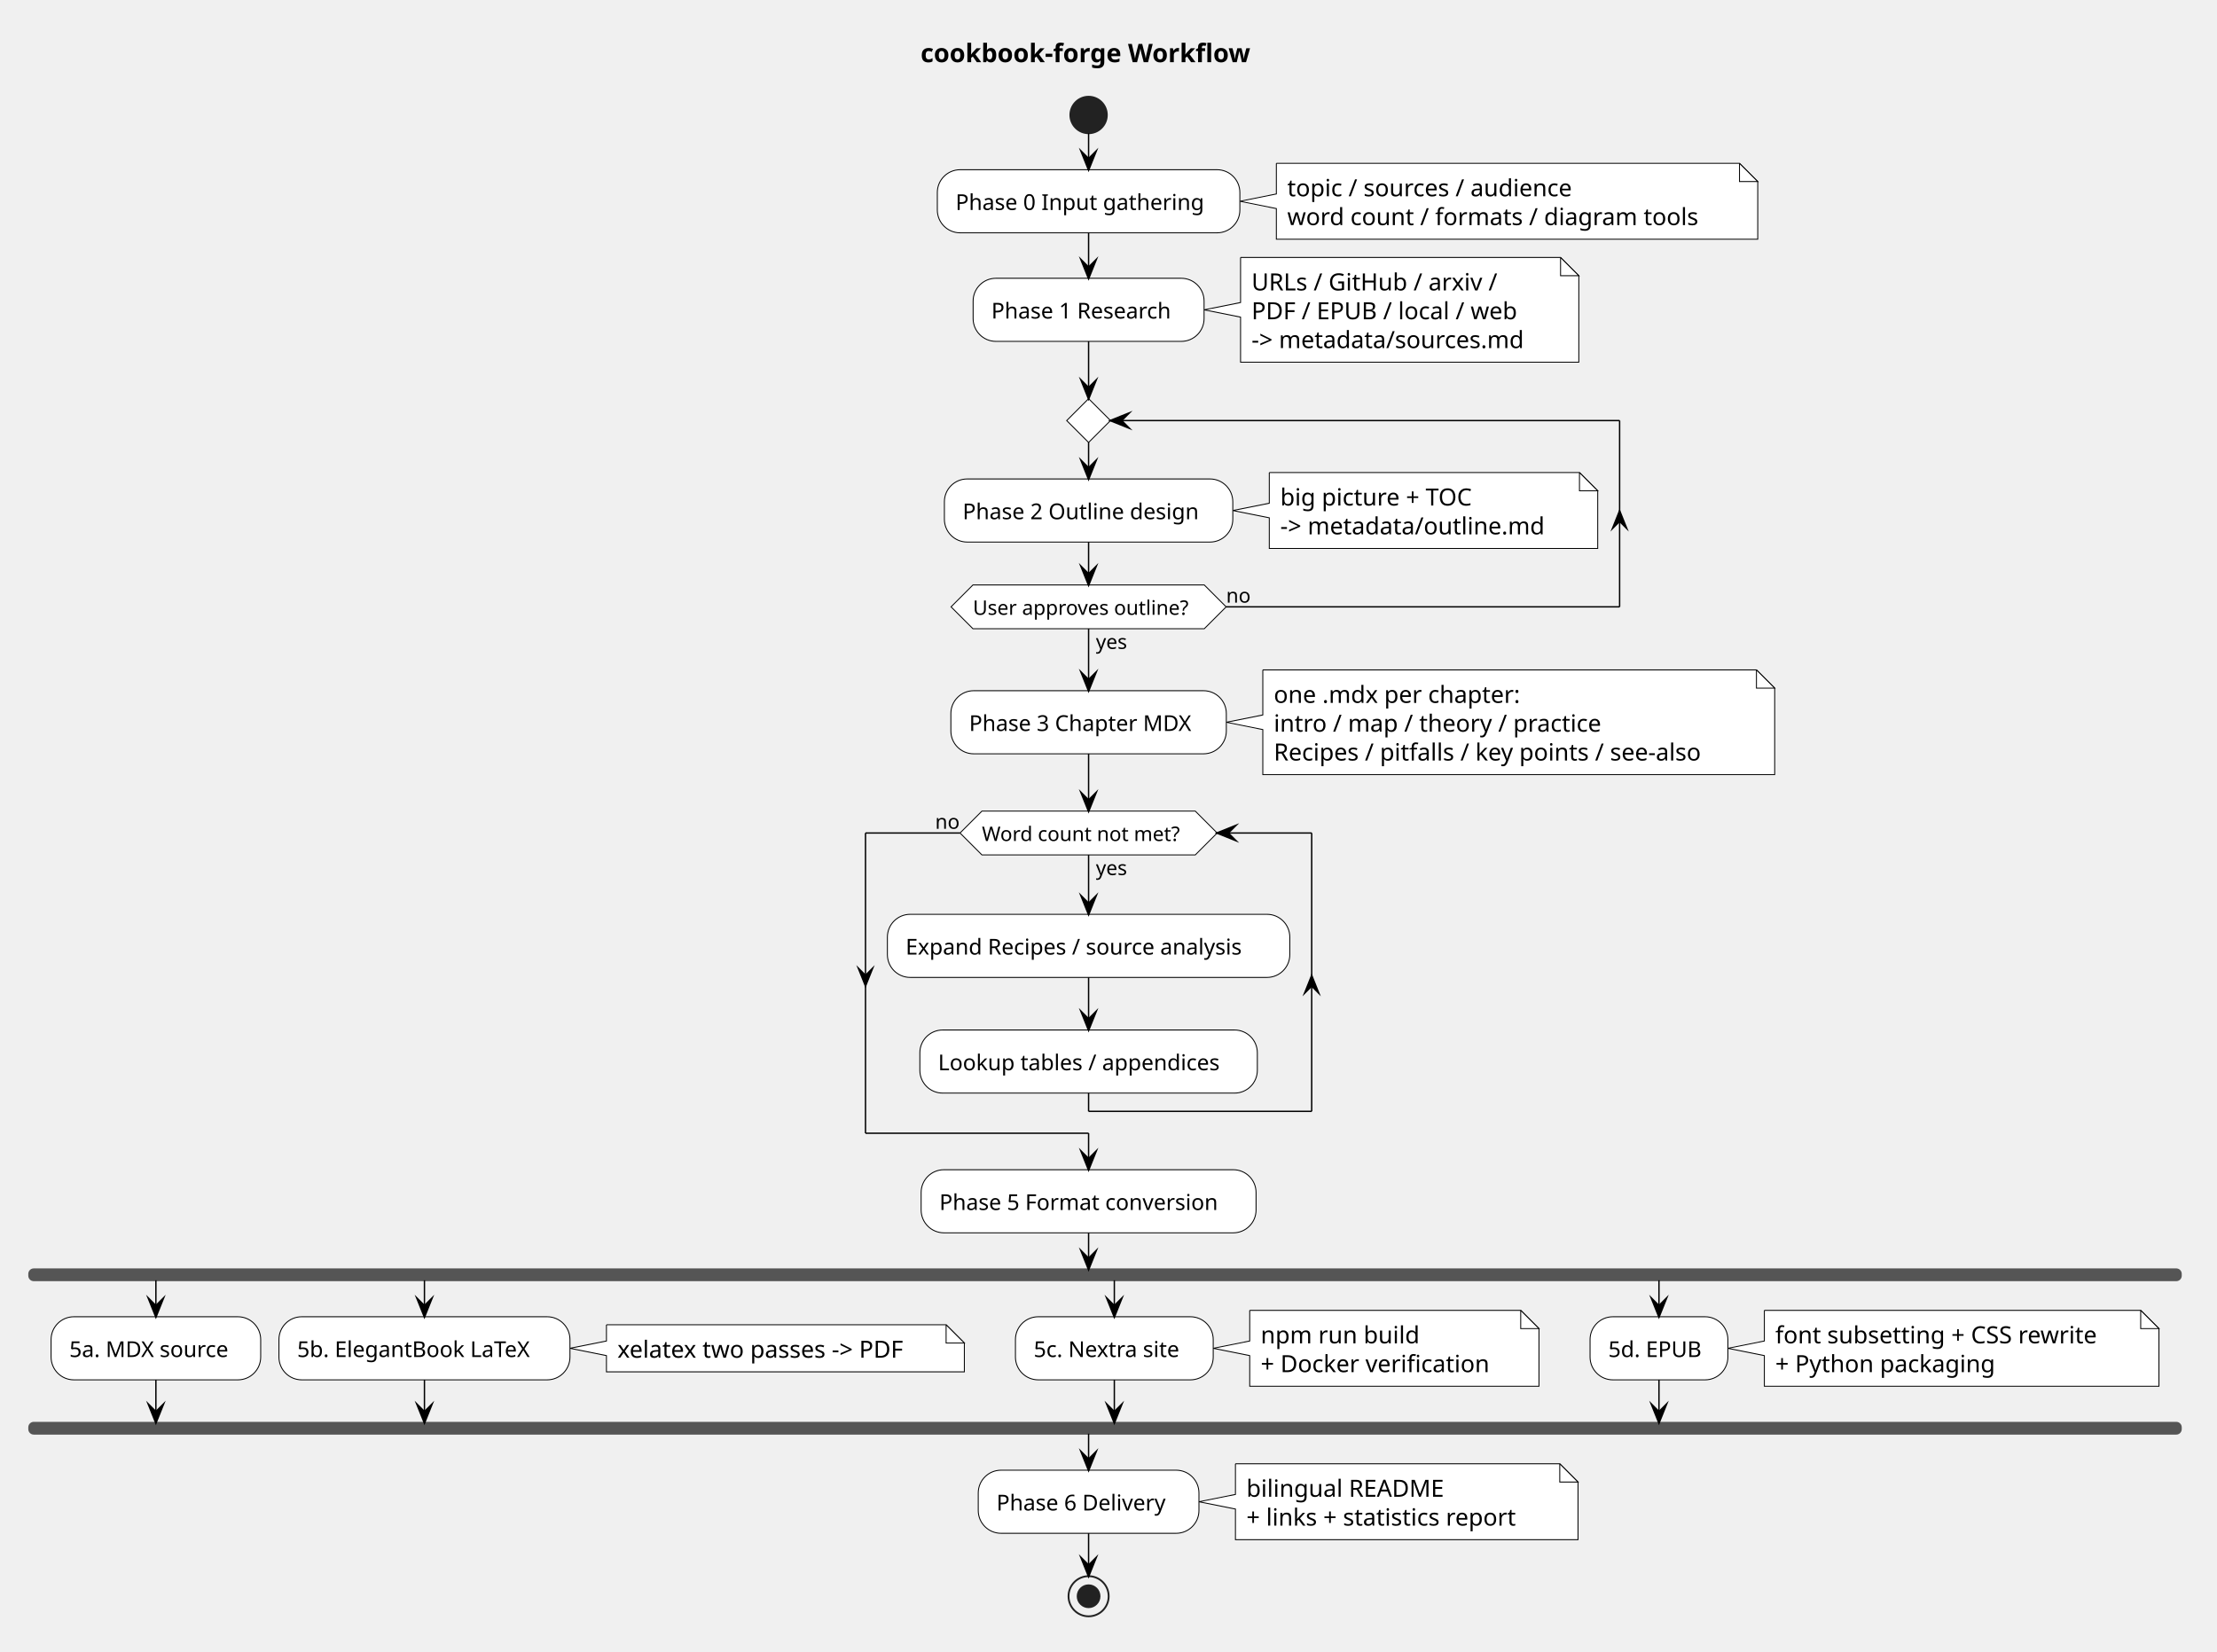
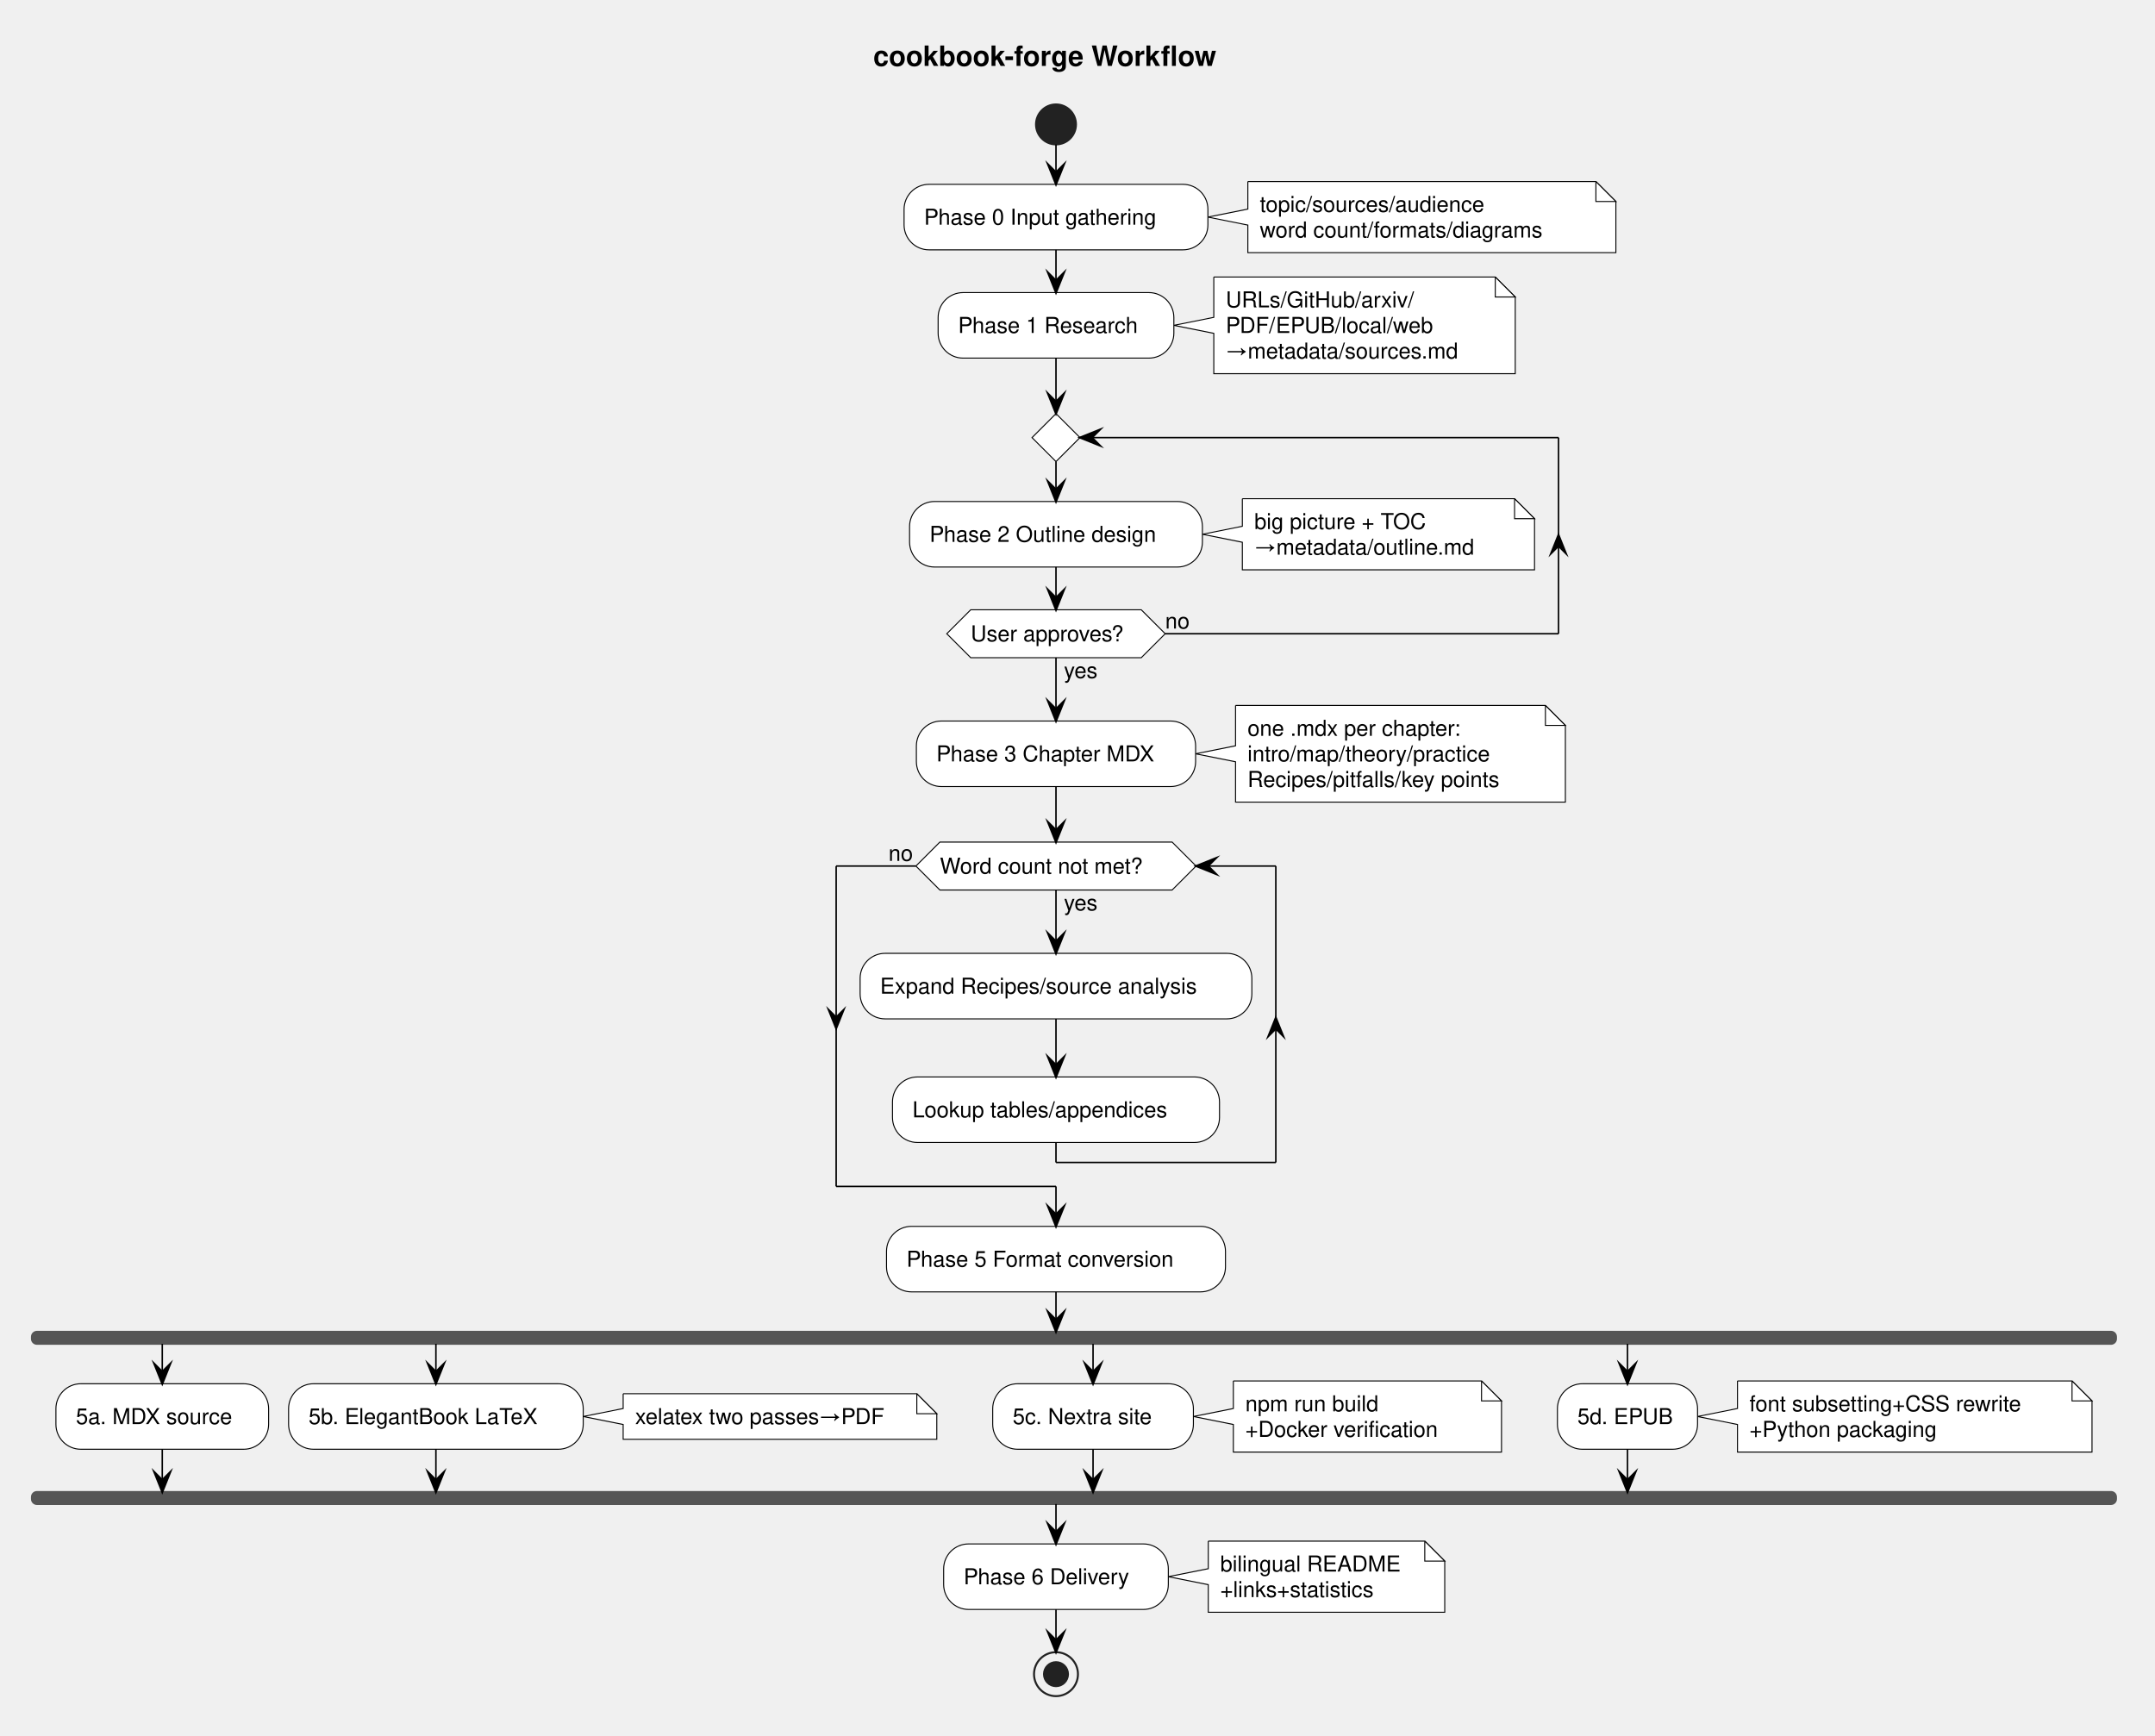
- <svg xmlns="http://www.w3.org/2000/svg" contentStyleType="text/css" data-diagram-type="ACTIVITY" height="905px" preserveAspectRatio="none" style="width:1215px;height:905px;background:#FFFFFF;" version="1.1" viewBox="0 0 1215 905" width="1215px" zoomAndPan="magnify">
+ <svg xmlns="http://www.w3.org/2000/svg" contentStyleType="text/css" data-diagram-type="ACTIVITY" height="869px" preserveAspectRatio="none" style="width:1079px;height:869px;background:#FFFFFF;" version="1.1" viewBox="0 0 1079 869" width="1079px" zoomAndPan="magnify">
  <defs />
  <g>
-     <g class="title" data-source-line="15">
-       <text fill="#000000" font-family="sans-serif" font-size="14" font-weight="700" lengthAdjust="spacing" textLength="204.114" x="504.535" y="34.075">cookbook-forge Workflow</text>
+     <g class="title" data-source-line="17">
+       <text fill="#000000" font-family="Helvetica" font-size="14" font-weight="700" lengthAdjust="spacing" textLength="202.945" x="437.257" y="32.995">cookbook-forge Workflow</text>
    </g>
-     <ellipse cx="596.592" cy="63.015" fill="#222222" rx="10" ry="10" style="stroke:#222222;stroke-width:1;" />
-     <path d="M699.494,89.507 L699.494,106.307 L679.494,110.307 L699.494,114.307 L699.494,131.106 A0,0 0 0 0 699.494,131.106 L963.311,131.106 A0,0 0 0 0 963.311,131.106 L963.311,99.507 L953.311,89.507 L699.494,89.507 A0,0 0 0 0 699.494,89.507" fill="#FFFFFF" style="stroke:#000000;stroke-width:0.5;" />
-     <path d="M953.311,89.507 L953.311,99.507 L963.311,99.507 L953.311,89.507" fill="#FFFFFF" style="stroke:#000000;stroke-width:0.5;" />
-     <text fill="#000000" font-family="sans-serif" font-size="13" lengthAdjust="spacing" textLength="169.457" x="705.494" y="107.577">topic / sources / audience</text>
-     <text fill="#000000" font-family="sans-serif" font-size="13" lengthAdjust="spacing" textLength="242.817" x="705.494" y="123.376">word count / formats / diagram tools</text>
-     <rect fill="#FFFFFF" height="34.584" rx="12.5" ry="12.5" style="stroke:#000000;stroke-width:0.5;" width="165.805" x="513.689" y="93.015" />
-     <text fill="#000000" font-family="sans-serif" font-size="12" lengthAdjust="spacing" textLength="145.805" x="523.689" y="115.079">Phase 0 Input gathering</text>
-     <path d="M679.877,141.106 L679.877,165.805 L659.877,169.805 L679.877,173.805 L679.877,198.504 A0,0 0 0 0 679.877,198.504 L865.25,198.504 A0,0 0 0 0 865.25,198.504 L865.25,151.106 L855.25,141.106 L679.877,141.106 A0,0 0 0 0 679.877,141.106" fill="#FFFFFF" style="stroke:#000000;stroke-width:0.5;" />
-     <path d="M855.25,141.106 L855.25,151.106 L865.25,151.106 L855.25,141.106" fill="#FFFFFF" style="stroke:#000000;stroke-width:0.5;" />
-     <text fill="#000000" font-family="sans-serif" font-size="13" lengthAdjust="spacing" textLength="150.3" x="685.877" y="159.176">URLs / GitHub / arxiv /</text>
-     <text fill="#000000" font-family="sans-serif" font-size="13" lengthAdjust="spacing" textLength="161.034" x="685.877" y="174.975">PDF / EPUB / local / web</text>
-     <text fill="#000000" font-family="sans-serif" font-size="13" lengthAdjust="spacing" textLength="164.373" x="685.877" y="190.774">-&gt; metadata/sources.md</text>
-     <rect fill="#FFFFFF" height="34.584" rx="12.5" ry="12.5" style="stroke:#000000;stroke-width:0.5;" width="126.57" x="533.307" y="152.513" />
-     <text fill="#000000" font-family="sans-serif" font-size="12" lengthAdjust="spacing" textLength="106.57" x="543.307" y="174.577">Phase 1 Research</text>
-     <path d="M695.621,258.997 L695.621,275.796 L675.621,279.796 L695.621,283.796 L695.621,300.595 A0,0 0 0 0 695.621,300.595 L875.611,300.595 A0,0 0 0 0 875.611,300.595 L875.611,268.997 L865.611,258.997 L695.621,258.997 A0,0 0 0 0 695.621,258.997" fill="#FFFFFF" style="stroke:#000000;stroke-width:0.5;" />
-     <path d="M865.611,258.997 L865.611,268.997 L875.611,268.997 L865.611,258.997" fill="#FFFFFF" style="stroke:#000000;stroke-width:0.5;" />
-     <text fill="#000000" font-family="sans-serif" font-size="13" lengthAdjust="spacing" textLength="116.518" x="701.621" y="277.066">big picture + TOC</text>
-     <text fill="#000000" font-family="sans-serif" font-size="13" lengthAdjust="spacing" textLength="158.99" x="701.621" y="292.866">-&gt; metadata/outline.md</text>
-     <rect fill="#FFFFFF" height="34.584" rx="12.5" ry="12.5" style="stroke:#000000;stroke-width:0.5;" width="158.059" x="517.562" y="262.504" />
-     <text fill="#000000" font-family="sans-serif" font-size="12" lengthAdjust="spacing" textLength="138.059" x="527.562" y="284.568">Phase 2 Outline design</text>
-     <polygon fill="#FFFFFF" points="596.592,218.504,608.592,230.504,596.592,242.504,584.592,230.504,596.592,218.504" style="stroke:#000000;stroke-width:0.5;stroke-linejoin:miter;stroke-miterlimit:10;" />
-     <polygon fill="#FFFFFF" points="533.21,320.595,659.973,320.595,671.973,332.595,659.973,344.595,533.21,344.595,521.21,332.595,533.21,320.595" style="stroke:#000000;stroke-width:0.5;stroke-linejoin:miter;stroke-miterlimit:10;" />
-     <text fill="#000000" font-family="sans-serif" font-size="11" lengthAdjust="spacing" textLength="18.794" x="600.592" y="355.654">yes</text>
-     <text fill="#000000" font-family="sans-serif" font-size="11" lengthAdjust="spacing" textLength="126.763" x="533.21" y="336.97">User approves outline?</text>
-     <text fill="#000000" font-family="sans-serif" font-size="11" lengthAdjust="spacing" textLength="13.637" x="671.973" y="330.286">no</text>
-     <path d="M692.07,367.154 L692.07,391.853 L672.07,395.853 L692.07,399.853 L692.07,424.552 A0,0 0 0 0 692.07,424.552 L972.601,424.552 A0,0 0 0 0 972.601,424.552 L972.601,377.154 L962.601,367.154 L692.07,367.154 A0,0 0 0 0 692.07,367.154" fill="#FFFFFF" style="stroke:#000000;stroke-width:0.5;" />
-     <path d="M962.601,367.154 L962.601,377.154 L972.601,377.154 L962.601,367.154" fill="#FFFFFF" style="stroke:#000000;stroke-width:0.5;" />
-     <text fill="#000000" font-family="sans-serif" font-size="13" lengthAdjust="spacing" textLength="147.355" x="698.07" y="385.224">one .mdx per chapter:</text>
-     <text fill="#000000" font-family="sans-serif" font-size="13" lengthAdjust="spacing" textLength="197.698" x="698.07" y="401.023">intro / map / theory / practice</text>
-     <text fill="#000000" font-family="sans-serif" font-size="13" lengthAdjust="spacing" textLength="259.53" x="698.07" y="416.823">Recipes / pitfalls / key points / see-also</text>
-     <rect fill="#FFFFFF" height="34.584" rx="12.5" ry="12.5" style="stroke:#000000;stroke-width:0.5;" width="150.957" x="521.113" y="378.561" />
-     <text fill="#000000" font-family="sans-serif" font-size="12" lengthAdjust="spacing" textLength="130.957" x="531.113" y="400.626">Phase 3 Chapter MDX</text>
-     <rect fill="#FFFFFF" height="34.584" rx="12.5" ry="12.5" style="stroke:#000000;stroke-width:0.5;" width="220.531" x="486.326" y="501.111" />
-     <text fill="#000000" font-family="sans-serif" font-size="12" lengthAdjust="spacing" textLength="200.531" x="496.326" y="523.176">Expand Recipes / source analysis</text>
-     <rect fill="#FFFFFF" height="34.584" rx="12.5" ry="12.5" style="stroke:#000000;stroke-width:0.5;" width="184.953" x="504.115" y="564.511" />
-     <text fill="#000000" font-family="sans-serif" font-size="12" lengthAdjust="spacing" textLength="164.953" x="514.115" y="586.575">Lookup tables / appendices</text>
-     <polygon fill="#FFFFFF" points="538.13,444.552,655.053,444.552,667.053,456.552,655.053,468.552,538.13,468.552,526.13,456.552,538.13,444.552" style="stroke:#000000;stroke-width:0.5;stroke-linejoin:miter;stroke-miterlimit:10;" />
-     <text fill="#000000" font-family="sans-serif" font-size="11" lengthAdjust="spacing" textLength="18.794" x="600.592" y="479.611">yes</text>
-     <text fill="#000000" font-family="sans-serif" font-size="11" lengthAdjust="spacing" textLength="116.923" x="538.13" y="460.927">Word count not met?</text>
-     <text fill="#000000" font-family="sans-serif" font-size="11" lengthAdjust="spacing" textLength="13.637" x="512.493" y="454.243">no</text>
-     <rect fill="#FFFFFF" height="34.584" rx="12.5" ry="12.5" style="stroke:#000000;stroke-width:0.5;" width="183.553" x="504.815" y="641.095" />
-     <text fill="#000000" font-family="sans-serif" font-size="12" lengthAdjust="spacing" textLength="163.553" x="514.815" y="663.159">Phase 5 Format conversion</text>
-     <rect fill="#555555" height="6" rx="2.5" ry="2.5" style="stroke:#555555;stroke-width:1;" width="1179.184" x="16" y="695.679" />
-     <rect fill="#FFFFFF" height="34.584" rx="12.5" ry="12.5" style="stroke:#000000;stroke-width:0.5;" width="114.869" x="28" y="721.679" />
-     <text fill="#000000" font-family="sans-serif" font-size="12" lengthAdjust="spacing" textLength="94.869" x="38" y="743.743">5a. MDX source</text>
-     <path d="M332.357,726.071 L332.357,734.971 L312.357,738.971 L332.357,742.971 L332.357,751.871 A0,0 0 0 0 332.357,751.871 L528.502,751.871 A0,0 0 0 0 528.502,751.871 L528.502,736.071 L518.502,726.071 L332.357,726.071 A0,0 0 0 0 332.357,726.071" fill="#FFFFFF" style="stroke:#000000;stroke-width:0.5;" />
-     <path d="M518.502,726.071 L518.502,736.071 L528.502,736.071 L518.502,726.071" fill="#FFFFFF" style="stroke:#000000;stroke-width:0.5;" />
-     <text fill="#000000" font-family="sans-serif" font-size="13" lengthAdjust="spacing" textLength="175.144" x="338.357" y="744.141">xelatex two passes -&gt; PDF</text>
-     <rect fill="#FFFFFF" height="34.584" rx="12.5" ry="12.5" style="stroke:#000000;stroke-width:0.5;" width="159.488" x="152.869" y="721.679" />
-     <text fill="#000000" font-family="sans-serif" font-size="12" lengthAdjust="spacing" textLength="139.488" x="162.869" y="743.743">5b. ElegantBook LaTeX</text>
-     <path d="M684.891,718.172 L684.891,734.971 L664.891,738.971 L684.891,742.971 L684.891,759.77 A0,0 0 0 0 684.891,759.77 L843.413,759.77 A0,0 0 0 0 843.413,759.77 L843.413,728.172 L833.413,718.172 L684.891,718.172 A0,0 0 0 0 684.891,718.172" fill="#FFFFFF" style="stroke:#000000;stroke-width:0.5;" />
-     <path d="M833.413,718.172 L833.413,728.172 L843.413,728.172 L833.413,718.172" fill="#FFFFFF" style="stroke:#000000;stroke-width:0.5;" />
-     <text fill="#000000" font-family="sans-serif" font-size="13" lengthAdjust="spacing" textLength="91.673" x="690.891" y="736.241">npm run build</text>
-     <text fill="#000000" font-family="sans-serif" font-size="13" lengthAdjust="spacing" textLength="137.522" x="690.891" y="752.041">+ Docker verification</text>
-     <rect fill="#FFFFFF" height="34.584" rx="12.5" ry="12.5" style="stroke:#000000;stroke-width:0.5;" width="108.389" x="556.502" y="721.679" />
-     <text fill="#000000" font-family="sans-serif" font-size="12" lengthAdjust="spacing" textLength="88.389" x="566.502" y="743.743">5c. Nextra site</text>
-     <path d="M966.936,718.172 L966.936,734.971 L946.936,738.971 L966.936,742.971 L966.936,759.77 A0,0 0 0 0 966.936,759.77 L1183.184,759.77 A0,0 0 0 0 1183.184,759.77 L1183.184,728.172 L1173.184,718.172 L966.936,718.172 A0,0 0 0 0 966.936,718.172" fill="#FFFFFF" style="stroke:#000000;stroke-width:0.5;" />
-     <path d="M1173.184,718.172 L1173.184,728.172 L1183.184,728.172 L1173.184,718.172" fill="#FFFFFF" style="stroke:#000000;stroke-width:0.5;" />
-     <text fill="#000000" font-family="sans-serif" font-size="13" lengthAdjust="spacing" textLength="195.248" x="972.936" y="736.241">font subsetting + CSS rewrite</text>
-     <text fill="#000000" font-family="sans-serif" font-size="13" lengthAdjust="spacing" textLength="130.952" x="972.936" y="752.041">+ Python packaging</text>
-     <rect fill="#FFFFFF" height="34.584" rx="12.5" ry="12.5" style="stroke:#000000;stroke-width:0.5;" width="75.523" x="871.413" y="721.679" />
-     <text fill="#000000" font-family="sans-serif" font-size="12" lengthAdjust="spacing" textLength="55.523" x="881.413" y="743.743">5d. EPUB</text>
-     <rect fill="#555555" height="6" rx="2.5" ry="2.5" style="stroke:#555555;stroke-width:1;" width="1179.184" x="16" y="779.77" />
-     <path d="M677.07,802.263 L677.07,819.062 L657.07,823.062 L677.07,827.062 L677.07,843.862 A0,0 0 0 0 677.07,843.862 L864.811,843.862 A0,0 0 0 0 864.811,843.862 L864.811,812.263 L854.811,802.263 L677.07,802.263 A0,0 0 0 0 677.07,802.263" fill="#FFFFFF" style="stroke:#000000;stroke-width:0.5;" />
-     <path d="M854.811,802.263 L854.811,812.263 L864.811,812.263 L854.811,802.263" fill="#FFFFFF" style="stroke:#000000;stroke-width:0.5;" />
-     <text fill="#000000" font-family="sans-serif" font-size="13" lengthAdjust="spacing" textLength="114.639" x="683.07" y="820.333">bilingual README</text>
-     <text fill="#000000" font-family="sans-serif" font-size="13" lengthAdjust="spacing" textLength="166.74" x="683.07" y="836.132">+ links + statistics report</text>
-     <rect fill="#FFFFFF" height="34.584" rx="12.5" ry="12.5" style="stroke:#000000;stroke-width:0.5;" width="120.957" x="536.113" y="805.77" />
-     <text fill="#000000" font-family="sans-serif" font-size="12" lengthAdjust="spacing" textLength="100.957" x="546.113" y="827.835">Phase 6 Delivery</text>
-     <ellipse cx="596.592" cy="874.862" fill="none" rx="11" ry="11" style="stroke:#222222;stroke-width:1;" />
-     <ellipse cx="596.592" cy="874.862" fill="#222222" rx="6" ry="6" style="stroke:#222222;stroke-width:1;" />
-     <line style="stroke:#000000;stroke-width:0.75;" x1="596.592" x2="596.592" y1="73.015" y2="93.015" />
-     <polygon fill="#000000" points="592.592,83.015,596.592,93.015,600.592,83.015,596.592,87.015" style="stroke:#000000;stroke-width:1;stroke-linejoin:miter;stroke-miterlimit:10;" />
-     <line style="stroke:#000000;stroke-width:0.75;" x1="596.592" x2="596.592" y1="127.599" y2="152.513" />
-     <polygon fill="#000000" points="592.592,142.513,596.592,152.513,600.592,142.513,596.592,146.513" style="stroke:#000000;stroke-width:1;stroke-linejoin:miter;stroke-miterlimit:10;" />
-     <line style="stroke:#000000;stroke-width:0.75;" x1="596.592" x2="596.592" y1="242.504" y2="262.504" />
-     <polygon fill="#000000" points="592.592,252.504,596.592,262.504,600.592,252.504,596.592,256.504" style="stroke:#000000;stroke-width:1;stroke-linejoin:miter;stroke-miterlimit:10;" />
-     <line style="stroke:#000000;stroke-width:0.75;" x1="671.973" x2="887.611" y1="332.595" y2="332.595" />
-     <polygon fill="#000000" points="883.611,289.796,887.611,279.796,891.611,289.796,887.611,285.796" style="stroke:#000000;stroke-width:0.75;stroke-linejoin:miter;stroke-miterlimit:10;" />
-     <line style="stroke:#000000;stroke-width:0.75;" x1="887.611" x2="887.611" y1="230.504" y2="332.595" />
-     <line style="stroke:#000000;stroke-width:0.75;" x1="887.611" x2="608.592" y1="230.504" y2="230.504" />
-     <polygon fill="#000000" points="618.592,226.504,608.592,230.504,618.592,234.504,614.592,230.504" style="stroke:#000000;stroke-width:1;stroke-linejoin:miter;stroke-miterlimit:10;" />
-     <line style="stroke:#000000;stroke-width:0.75;" x1="596.592" x2="596.592" y1="297.088" y2="320.595" />
-     <polygon fill="#000000" points="592.592,310.595,596.592,320.595,600.592,310.595,596.592,314.595" style="stroke:#000000;stroke-width:1;stroke-linejoin:miter;stroke-miterlimit:10;" />
-     <line style="stroke:#000000;stroke-width:0.75;" x1="596.592" x2="596.592" y1="187.097" y2="218.504" />
-     <polygon fill="#000000" points="592.592,208.504,596.592,218.504,600.592,208.504,596.592,212.504" style="stroke:#000000;stroke-width:1;stroke-linejoin:miter;stroke-miterlimit:10;" />
-     <line style="stroke:#000000;stroke-width:0.75;" x1="596.592" x2="596.592" y1="344.595" y2="378.561" />
-     <polygon fill="#000000" points="592.592,368.561,596.592,378.561,600.592,368.561,596.592,372.561" style="stroke:#000000;stroke-width:1;stroke-linejoin:miter;stroke-miterlimit:10;" />
-     <line style="stroke:#000000;stroke-width:0.75;" x1="596.592" x2="596.592" y1="535.695" y2="564.511" />
-     <polygon fill="#000000" points="592.592,554.511,596.592,564.511,600.592,554.511,596.592,558.511" style="stroke:#000000;stroke-width:1;stroke-linejoin:miter;stroke-miterlimit:10;" />
-     <line style="stroke:#000000;stroke-width:0.75;" x1="596.592" x2="596.592" y1="468.552" y2="501.111" />
-     <polygon fill="#000000" points="592.592,491.111,596.592,501.111,600.592,491.111,596.592,495.111" style="stroke:#000000;stroke-width:1;stroke-linejoin:miter;stroke-miterlimit:10;" />
-     <line style="stroke:#000000;stroke-width:0.75;" x1="596.592" x2="596.592" y1="599.095" y2="609.095" />
-     <line style="stroke:#000000;stroke-width:0.75;" x1="596.592" x2="718.857" y1="609.095" y2="609.095" />
-     <polygon fill="#000000" points="714.857,544.511,718.857,534.511,722.857,544.511,718.857,540.511" style="stroke:#000000;stroke-width:0.75;stroke-linejoin:miter;stroke-miterlimit:10;" />
-     <line style="stroke:#000000;stroke-width:0.75;" x1="718.857" x2="718.857" y1="456.552" y2="609.095" />
-     <line style="stroke:#000000;stroke-width:0.75;" x1="718.857" x2="667.053" y1="456.552" y2="456.552" />
-     <polygon fill="#000000" points="677.053,452.552,667.053,456.552,677.053,460.552,673.053,456.552" style="stroke:#000000;stroke-width:1;stroke-linejoin:miter;stroke-miterlimit:10;" />
-     <line style="stroke:#000000;stroke-width:0.75;" x1="526.13" x2="474.326" y1="456.552" y2="456.552" />
-     <polygon fill="#000000" points="470.326,530.511,474.326,540.511,478.326,530.511,474.326,534.511" style="stroke:#000000;stroke-width:0.75;stroke-linejoin:miter;stroke-miterlimit:10;" />
-     <line style="stroke:#000000;stroke-width:0.75;" x1="474.326" x2="474.326" y1="456.552" y2="621.095" />
-     <line style="stroke:#000000;stroke-width:0.75;" x1="474.326" x2="596.592" y1="621.095" y2="621.095" />
-     <line style="stroke:#000000;stroke-width:0.75;" x1="596.592" x2="596.592" y1="621.095" y2="641.095" />
-     <polygon fill="#000000" points="592.592,631.095,596.592,641.095,600.592,631.095,596.592,635.095" style="stroke:#000000;stroke-width:1;stroke-linejoin:miter;stroke-miterlimit:10;" />
-     <line style="stroke:#000000;stroke-width:0.75;" x1="596.592" x2="596.592" y1="413.145" y2="444.552" />
-     <polygon fill="#000000" points="592.592,434.552,596.592,444.552,600.592,434.552,596.592,438.552" style="stroke:#000000;stroke-width:1;stroke-linejoin:miter;stroke-miterlimit:10;" />
-     <line style="stroke:#000000;stroke-width:0.75;" x1="85.435" x2="85.435" y1="701.679" y2="721.679" />
-     <polygon fill="#000000" points="81.435,711.679,85.435,721.679,89.435,711.679,85.435,715.679" style="stroke:#000000;stroke-width:1;stroke-linejoin:miter;stroke-miterlimit:10;" />
-     <line style="stroke:#000000;stroke-width:0.75;" x1="232.613" x2="232.613" y1="701.679" y2="721.679" />
-     <polygon fill="#000000" points="228.613,711.679,232.613,721.679,236.613,711.679,232.613,715.679" style="stroke:#000000;stroke-width:1;stroke-linejoin:miter;stroke-miterlimit:10;" />
-     <line style="stroke:#000000;stroke-width:0.75;" x1="610.696" x2="610.696" y1="701.679" y2="721.679" />
-     <polygon fill="#000000" points="606.696,711.679,610.696,721.679,614.696,711.679,610.696,715.679" style="stroke:#000000;stroke-width:1;stroke-linejoin:miter;stroke-miterlimit:10;" />
-     <line style="stroke:#000000;stroke-width:0.75;" x1="909.174" x2="909.174" y1="701.679" y2="721.679" />
-     <polygon fill="#000000" points="905.174,711.679,909.174,721.679,913.174,711.679,909.174,715.679" style="stroke:#000000;stroke-width:1;stroke-linejoin:miter;stroke-miterlimit:10;" />
-     <line style="stroke:#000000;stroke-width:0.75;" x1="85.435" x2="85.435" y1="756.263" y2="779.77" />
-     <polygon fill="#000000" points="81.435,769.77,85.435,779.77,89.435,769.77,85.435,773.77" style="stroke:#000000;stroke-width:1;stroke-linejoin:miter;stroke-miterlimit:10;" />
-     <line style="stroke:#000000;stroke-width:0.75;" x1="232.613" x2="232.613" y1="756.263" y2="779.77" />
-     <polygon fill="#000000" points="228.613,769.77,232.613,779.77,236.613,769.77,232.613,773.77" style="stroke:#000000;stroke-width:1;stroke-linejoin:miter;stroke-miterlimit:10;" />
-     <line style="stroke:#000000;stroke-width:0.75;" x1="610.696" x2="610.696" y1="756.263" y2="779.77" />
-     <polygon fill="#000000" points="606.696,769.77,610.696,779.77,614.696,769.77,610.696,773.77" style="stroke:#000000;stroke-width:1;stroke-linejoin:miter;stroke-miterlimit:10;" />
-     <line style="stroke:#000000;stroke-width:0.75;" x1="909.174" x2="909.174" y1="756.263" y2="779.77" />
-     <polygon fill="#000000" points="905.174,769.77,909.174,779.77,913.174,769.77,909.174,773.77" style="stroke:#000000;stroke-width:1;stroke-linejoin:miter;stroke-miterlimit:10;" />
-     <line style="stroke:#000000;stroke-width:0.75;" x1="596.592" x2="596.592" y1="675.679" y2="695.679" />
-     <polygon fill="#000000" points="592.592,685.679,596.592,695.679,600.592,685.679,596.592,689.679" style="stroke:#000000;stroke-width:1;stroke-linejoin:miter;stroke-miterlimit:10;" />
-     <line style="stroke:#000000;stroke-width:0.75;" x1="596.592" x2="596.592" y1="785.77" y2="805.77" />
-     <polygon fill="#000000" points="592.592,795.77,596.592,805.77,600.592,795.77,596.592,799.77" style="stroke:#000000;stroke-width:1;stroke-linejoin:miter;stroke-miterlimit:10;" />
-     <line style="stroke:#000000;stroke-width:0.75;" x1="596.592" x2="596.592" y1="840.354" y2="863.862" />
-     <polygon fill="#000000" points="592.592,853.862,596.592,863.862,600.592,853.862,596.592,857.862" style="stroke:#000000;stroke-width:1;stroke-linejoin:miter;stroke-miterlimit:10;" />
+     <ellipse cx="528.73" cy="62.297" fill="#222222" rx="10" ry="10" style="stroke:#222222;stroke-width:1;" />
+     <path d="M624.792,90.894 L624.792,104.699 L604.792,108.699 L624.792,112.699 L624.792,126.504 A0,0 0 0 0 624.792,126.504 L809.062,126.504 A0,0 0 0 0 809.062,126.504 L809.062,100.894 L799.062,90.894 L624.792,90.894 A0,0 0 0 0 624.792,90.894" fill="#FFFFFF" style="stroke:#000000;stroke-width:0.5;" />
+     <path d="M799.062,90.894 L799.062,100.894 L809.062,100.894 L799.062,90.894" fill="#FFFFFF" style="stroke:#000000;stroke-width:0.5;" />
+     <text fill="#000000" font-family="Helvetica" font-size="11" lengthAdjust="spacing" textLength="127.349" x="630.792" y="106.105">topic/sources/audience</text>
+     <text fill="#000000" font-family="Helvetica" font-size="11" lengthAdjust="spacing" textLength="163.27" x="630.792" y="118.91">word count/formats/diagrams</text>
+     <rect fill="#FFFFFF" height="32.805" rx="12.5" ry="12.5" style="stroke:#000000;stroke-width:0.5;" width="152.124" x="452.668" y="92.297" />
+     <text fill="#000000" font-family="Helvetica" font-size="11" lengthAdjust="spacing" textLength="132.124" x="462.668" y="112.507">Phase 0 Input gathering</text>
+     <path d="M607.744,138.699 L607.744,158.906 L587.744,162.906 L607.744,166.906 L607.744,187.113 A0,0 0 0 0 607.744,187.113 L758.676,187.113 A0,0 0 0 0 758.676,187.113 L758.676,148.699 L748.676,138.699 L607.744,138.699 A0,0 0 0 0 607.744,138.699" fill="#FFFFFF" style="stroke:#000000;stroke-width:0.5;" />
+     <path d="M748.676,138.699 L748.676,148.699 L758.676,148.699 L748.676,138.699" fill="#FFFFFF" style="stroke:#000000;stroke-width:0.5;" />
+     <text fill="#000000" font-family="Helvetica" font-size="11" lengthAdjust="spacing" textLength="104.129" x="613.744" y="153.91">URLs/GitHub/arxiv/</text>
+     <text fill="#000000" font-family="Helvetica" font-size="11" lengthAdjust="spacing" textLength="110.107" x="613.744" y="166.714">PDF/EPUB/local/web</text>
+     <text fill="#000000" font-family="Helvetica" font-size="11" lengthAdjust="spacing" textLength="129.932" x="613.744" y="179.519">→metadata/sources.md</text>
+     <rect fill="#FFFFFF" height="32.805" rx="12.5" ry="12.5" style="stroke:#000000;stroke-width:0.5;" width="118.028" x="469.716" y="146.504" />
+     <text fill="#000000" font-family="Helvetica" font-size="11" lengthAdjust="spacing" textLength="98.028" x="479.716" y="166.714">Phase 1 Research</text>
+     <path d="M622.039,249.711 L622.039,263.516 L602.039,267.516 L622.039,271.516 L622.039,285.32 A0,0 0 0 0 622.039,285.32 L768.336,285.32 A0,0 0 0 0 768.336,285.32 L768.336,259.711 L758.336,249.711 L622.039,249.711 A0,0 0 0 0 622.039,249.711" fill="#FFFFFF" style="stroke:#000000;stroke-width:0.5;" />
+     <path d="M758.336,249.711 L758.336,259.711 L768.336,259.711 L758.336,249.711" fill="#FFFFFF" style="stroke:#000000;stroke-width:0.5;" />
+     <text fill="#000000" font-family="Helvetica" font-size="11" lengthAdjust="spacing" textLength="98.447" x="628.039" y="264.921">big picture + TOC</text>
+     <text fill="#000000" font-family="Helvetica" font-size="11" lengthAdjust="spacing" textLength="125.297" x="628.039" y="277.726">→metadata/outline.md</text>
+     <rect fill="#FFFFFF" height="32.805" rx="12.5" ry="12.5" style="stroke:#000000;stroke-width:0.5;" width="146.618" x="455.421" y="251.113" />
+     <text fill="#000000" font-family="Helvetica" font-size="11" lengthAdjust="spacing" textLength="126.618" x="465.421" y="271.324">Phase 2 Outline design</text>
+     <polygon fill="#FFFFFF" points="528.73,207.113,540.73,219.113,528.73,231.113,516.73,219.113,528.73,207.113" style="stroke:#000000;stroke-width:0.5;stroke-linejoin:miter;stroke-miterlimit:10;" />
+     <polygon fill="#FFFFFF" points="486.043,305.32,571.417,305.32,583.417,317.32,571.417,329.32,486.043,329.32,474.043,317.32,486.043,305.32" style="stroke:#000000;stroke-width:0.5;stroke-linejoin:miter;stroke-miterlimit:10;" />
+     <text fill="#000000" font-family="Helvetica" font-size="11" lengthAdjust="spacing" textLength="19.008" x="532.73" y="339.531">yes</text>
+     <text fill="#000000" font-family="Helvetica" font-size="11" lengthAdjust="spacing" textLength="85.374" x="486.043" y="321.128">User approves?</text>
+     <text fill="#000000" font-family="Helvetica" font-size="11" lengthAdjust="spacing" textLength="13.702" x="583.417" y="314.726">no</text>
+     <path d="M618.634,353.226 L618.634,373.433 L598.634,377.433 L618.634,381.433 L618.634,401.64 A0,0 0 0 0 618.634,401.64 L783.778,401.64 A0,0 0 0 0 783.778,401.64 L783.778,363.226 L773.778,353.226 L618.634,353.226 A0,0 0 0 0 618.634,353.226" fill="#FFFFFF" style="stroke:#000000;stroke-width:0.5;" />
+     <path d="M773.778,353.226 L773.778,363.226 L783.778,363.226 L773.778,353.226" fill="#FFFFFF" style="stroke:#000000;stroke-width:0.5;" />
+     <text fill="#000000" font-family="Helvetica" font-size="11" lengthAdjust="spacing" textLength="122.987" x="624.634" y="368.437">one .mdx per chapter:</text>
+     <text fill="#000000" font-family="Helvetica" font-size="11" lengthAdjust="spacing" textLength="141.442" x="624.634" y="381.241">intro/map/theory/practice</text>
+     <text fill="#000000" font-family="Helvetica" font-size="11" lengthAdjust="spacing" textLength="144.144" x="624.634" y="394.046">Recipes/pitfalls/key points</text>
+     <rect fill="#FFFFFF" height="32.805" rx="12.5" ry="12.5" style="stroke:#000000;stroke-width:0.5;" width="139.808" x="458.826" y="361.031" />
+     <text fill="#000000" font-family="Helvetica" font-size="11" lengthAdjust="spacing" textLength="119.808" x="468.826" y="381.241">Phase 3 Chapter MDX</text>
+     <rect fill="#FFFFFF" height="32.805" rx="12.5" ry="12.5" style="stroke:#000000;stroke-width:0.5;" width="196.14" x="430.66" y="477.351" />
+     <text fill="#000000" font-family="Helvetica" font-size="11" lengthAdjust="spacing" textLength="176.14" x="440.66" y="497.561">Expand Recipes/source analysis</text>
+     <rect fill="#FFFFFF" height="32.805" rx="12.5" ry="12.5" style="stroke:#000000;stroke-width:0.5;" width="163.736" x="446.862" y="539.253" />
+     <text fill="#000000" font-family="Helvetica" font-size="11" lengthAdjust="spacing" textLength="143.736" x="456.862" y="559.463">Lookup tables/appendices</text>
+     <polygon fill="#FFFFFF" points="470.588,421.64,586.872,421.64,598.872,433.64,586.872,445.64,470.588,445.64,458.588,433.64,470.588,421.64" style="stroke:#000000;stroke-width:0.5;stroke-linejoin:miter;stroke-miterlimit:10;" />
+     <text fill="#000000" font-family="Helvetica" font-size="11" lengthAdjust="spacing" textLength="19.008" x="532.73" y="455.851">yes</text>
+     <text fill="#000000" font-family="Helvetica" font-size="11" lengthAdjust="spacing" textLength="116.284" x="470.588" y="437.448">Word count not met?</text>
+     <text fill="#000000" font-family="Helvetica" font-size="11" lengthAdjust="spacing" textLength="13.702" x="444.886" y="431.046">no</text>
+     <rect fill="#FFFFFF" height="32.805" rx="12.5" ry="12.5" style="stroke:#000000;stroke-width:0.5;" width="169.719" x="443.87" y="614.058" />
+     <text fill="#000000" font-family="Helvetica" font-size="11" lengthAdjust="spacing" textLength="149.719" x="453.87" y="634.268">Phase 5 Format conversion</text>
+     <rect fill="#555555" height="6" rx="2.5" ry="2.5" style="stroke:#555555;stroke-width:1;" width="1043.46" x="16" y="666.862" />
+     <rect fill="#FFFFFF" height="32.805" rx="12.5" ry="12.5" style="stroke:#000000;stroke-width:0.5;" width="106.496" x="28" y="692.862" />
+     <text fill="#000000" font-family="Helvetica" font-size="11" lengthAdjust="spacing" textLength="86.496" x="38" y="713.073">5a. MDX source</text>
+     <path d="M312.017,697.862 L312.017,705.265 L292.017,709.265 L312.017,713.265 L312.017,720.667 A0,0 0 0 0 312.017,720.667 L469.045,720.667 A0,0 0 0 0 469.045,720.667 L469.045,707.862 L459.045,697.862 L312.017,697.862 A0,0 0 0 0 312.017,697.862" fill="#FFFFFF" style="stroke:#000000;stroke-width:0.5;" />
+     <path d="M459.045,697.862 L459.045,707.862 L469.045,707.862 L459.045,697.862" fill="#FFFFFF" style="stroke:#000000;stroke-width:0.5;" />
+     <text fill="#000000" font-family="Helvetica" font-size="11" lengthAdjust="spacing" textLength="136.028" x="318.017" y="713.073">xelatex two passes→PDF</text>
+     <rect fill="#FFFFFF" height="32.805" rx="12.5" ry="12.5" style="stroke:#000000;stroke-width:0.5;" width="147.52" x="144.496" y="692.862" />
+     <text fill="#000000" font-family="Helvetica" font-size="11" lengthAdjust="spacing" textLength="127.52" x="154.496" y="713.073">5b. ElegantBook LaTeX</text>
+     <path d="M617.531,691.46 L617.531,705.265 L597.531,709.265 L617.531,713.265 L617.531,727.069 A0,0 0 0 0 617.531,727.069 L751.796,727.069 A0,0 0 0 0 751.796,727.069 L751.796,701.46 L741.796,691.46 L617.531,691.46 A0,0 0 0 0 617.531,691.46" fill="#FFFFFF" style="stroke:#000000;stroke-width:0.5;" />
+     <path d="M741.796,691.46 L741.796,701.46 L751.796,701.46 L741.796,691.46" fill="#FFFFFF" style="stroke:#000000;stroke-width:0.5;" />
+     <text fill="#000000" font-family="Helvetica" font-size="11" lengthAdjust="spacing" textLength="77.177" x="623.531" y="706.67">npm run build</text>
+     <text fill="#000000" font-family="Helvetica" font-size="11" lengthAdjust="spacing" textLength="113.266" x="623.531" y="719.475">+Docker verification</text>
+     <rect fill="#FFFFFF" height="32.805" rx="12.5" ry="12.5" style="stroke:#000000;stroke-width:0.5;" width="100.486" x="497.045" y="692.862" />
+     <text fill="#000000" font-family="Helvetica" font-size="11" lengthAdjust="spacing" textLength="80.486" x="507.045" y="713.073">5c. Nextra site</text>
+     <path d="M869.952,691.46 L869.952,705.265 L849.952,709.265 L869.952,713.265 L869.952,727.069 A0,0 0 0 0 869.952,727.069 L1047.46,727.069 A0,0 0 0 0 1047.46,727.069 L1047.46,701.46 L1037.46,691.46 L869.952,691.46 A0,0 0 0 0 869.952,691.46" fill="#FFFFFF" style="stroke:#000000;stroke-width:0.5;" />
+     <path d="M1037.46,691.46 L1037.46,701.46 L1047.46,701.46 L1037.46,691.46" fill="#FFFFFF" style="stroke:#000000;stroke-width:0.5;" />
+     <text fill="#000000" font-family="Helvetica" font-size="11" lengthAdjust="spacing" textLength="156.508" x="875.952" y="706.67">font subsetting+CSS rewrite</text>
+     <text fill="#000000" font-family="Helvetica" font-size="11" lengthAdjust="spacing" textLength="107.717" x="875.952" y="719.475">+Python packaging</text>
+     <rect fill="#FFFFFF" height="32.805" rx="12.5" ry="12.5" style="stroke:#000000;stroke-width:0.5;" width="70.155" x="779.796" y="692.862" />
+     <text fill="#000000" font-family="Helvetica" font-size="11" lengthAdjust="spacing" textLength="50.155" x="789.796" y="713.073">5d. EPUB</text>
+     <rect fill="#555555" height="6" rx="2.5" ry="2.5" style="stroke:#555555;stroke-width:1;" width="1043.46" x="16" y="747.069" />
+     <path d="M604.978,771.667 L604.978,785.472 L584.978,789.472 L604.978,793.472 L604.978,807.276 A0,0 0 0 0 604.978,807.276 L723.377,807.276 A0,0 0 0 0 723.377,807.276 L723.377,781.667 L713.377,771.667 L604.978,771.667 A0,0 0 0 0 604.978,771.667" fill="#FFFFFF" style="stroke:#000000;stroke-width:0.5;" />
+     <path d="M713.377,771.667 L713.377,781.667 L723.377,781.667 L713.377,771.667" fill="#FFFFFF" style="stroke:#000000;stroke-width:0.5;" />
+     <text fill="#000000" font-family="Helvetica" font-size="11" lengthAdjust="spacing" textLength="97.399" x="610.978" y="786.877">bilingual README</text>
+     <text fill="#000000" font-family="Helvetica" font-size="11" lengthAdjust="spacing" textLength="92.651" x="610.978" y="799.682">+links+statistics</text>
+     <rect fill="#FFFFFF" height="32.805" rx="12.5" ry="12.5" style="stroke:#000000;stroke-width:0.5;" width="112.496" x="472.482" y="773.069" />
+     <text fill="#000000" font-family="Helvetica" font-size="11" lengthAdjust="spacing" textLength="92.496" x="482.482" y="793.28">Phase 6 Delivery</text>
+     <ellipse cx="528.73" cy="838.276" fill="none" rx="11" ry="11" style="stroke:#222222;stroke-width:1;" />
+     <ellipse cx="528.73" cy="838.276" fill="#222222" rx="6" ry="6" style="stroke:#222222;stroke-width:1;" />
+     <line style="stroke:#000000;stroke-width:0.75;" x1="528.73" x2="528.73" y1="72.297" y2="92.297" />
+     <polygon fill="#000000" points="524.73,82.297,528.73,92.297,532.73,82.297,528.73,86.297" style="stroke:#000000;stroke-width:1;stroke-linejoin:miter;stroke-miterlimit:10;" />
+     <line style="stroke:#000000;stroke-width:0.75;" x1="528.73" x2="528.73" y1="125.102" y2="146.504" />
+     <polygon fill="#000000" points="524.73,136.504,528.73,146.504,532.73,136.504,528.73,140.504" style="stroke:#000000;stroke-width:1;stroke-linejoin:miter;stroke-miterlimit:10;" />
+     <line style="stroke:#000000;stroke-width:0.75;" x1="528.73" x2="528.73" y1="231.113" y2="251.113" />
+     <polygon fill="#000000" points="524.73,241.113,528.73,251.113,532.73,241.113,528.73,245.113" style="stroke:#000000;stroke-width:1;stroke-linejoin:miter;stroke-miterlimit:10;" />
+     <line style="stroke:#000000;stroke-width:0.75;" x1="583.417" x2="780.336" y1="317.32" y2="317.32" />
+     <polygon fill="#000000" points="776.336,277.516,780.336,267.516,784.336,277.516,780.336,273.516" style="stroke:#000000;stroke-width:0.75;stroke-linejoin:miter;stroke-miterlimit:10;" />
+     <line style="stroke:#000000;stroke-width:0.75;" x1="780.336" x2="780.336" y1="219.113" y2="317.32" />
+     <line style="stroke:#000000;stroke-width:0.75;" x1="780.336" x2="540.73" y1="219.113" y2="219.113" />
+     <polygon fill="#000000" points="550.73,215.113,540.73,219.113,550.73,223.113,546.73,219.113" style="stroke:#000000;stroke-width:1;stroke-linejoin:miter;stroke-miterlimit:10;" />
+     <line style="stroke:#000000;stroke-width:0.75;" x1="528.73" x2="528.73" y1="283.918" y2="305.32" />
+     <polygon fill="#000000" points="524.73,295.32,528.73,305.32,532.73,295.32,528.73,299.32" style="stroke:#000000;stroke-width:1;stroke-linejoin:miter;stroke-miterlimit:10;" />
+     <line style="stroke:#000000;stroke-width:0.75;" x1="528.73" x2="528.73" y1="179.309" y2="207.113" />
+     <polygon fill="#000000" points="524.73,197.113,528.73,207.113,532.73,197.113,528.73,201.113" style="stroke:#000000;stroke-width:1;stroke-linejoin:miter;stroke-miterlimit:10;" />
+     <line style="stroke:#000000;stroke-width:0.75;" x1="528.73" x2="528.73" y1="329.32" y2="361.031" />
+     <polygon fill="#000000" points="524.73,351.031,528.73,361.031,532.73,351.031,528.73,355.031" style="stroke:#000000;stroke-width:1;stroke-linejoin:miter;stroke-miterlimit:10;" />
+     <line style="stroke:#000000;stroke-width:0.75;" x1="528.73" x2="528.73" y1="510.155" y2="539.253" />
+     <polygon fill="#000000" points="524.73,529.253,528.73,539.253,532.73,529.253,528.73,533.253" style="stroke:#000000;stroke-width:1;stroke-linejoin:miter;stroke-miterlimit:10;" />
+     <line style="stroke:#000000;stroke-width:0.75;" x1="528.73" x2="528.73" y1="445.64" y2="477.351" />
+     <polygon fill="#000000" points="524.73,467.351,528.73,477.351,532.73,467.351,528.73,471.351" style="stroke:#000000;stroke-width:1;stroke-linejoin:miter;stroke-miterlimit:10;" />
+     <line style="stroke:#000000;stroke-width:0.75;" x1="528.73" x2="528.73" y1="572.058" y2="582.058" />
+     <line style="stroke:#000000;stroke-width:0.75;" x1="528.73" x2="638.8" y1="582.058" y2="582.058" />
+     <polygon fill="#000000" points="634.8,519.253,638.8,509.253,642.8,519.253,638.8,515.253" style="stroke:#000000;stroke-width:0.75;stroke-linejoin:miter;stroke-miterlimit:10;" />
+     <line style="stroke:#000000;stroke-width:0.75;" x1="638.8" x2="638.8" y1="433.64" y2="582.058" />
+     <line style="stroke:#000000;stroke-width:0.75;" x1="638.8" x2="598.872" y1="433.64" y2="433.64" />
+     <polygon fill="#000000" points="608.872,429.64,598.872,433.64,608.872,437.64,604.872,433.64" style="stroke:#000000;stroke-width:1;stroke-linejoin:miter;stroke-miterlimit:10;" />
+     <line style="stroke:#000000;stroke-width:0.75;" x1="458.588" x2="418.66" y1="433.64" y2="433.64" />
+     <polygon fill="#000000" points="414.66,505.253,418.66,515.253,422.66,505.253,418.66,509.253" style="stroke:#000000;stroke-width:0.75;stroke-linejoin:miter;stroke-miterlimit:10;" />
+     <line style="stroke:#000000;stroke-width:0.75;" x1="418.66" x2="418.66" y1="433.64" y2="594.058" />
+     <line style="stroke:#000000;stroke-width:0.75;" x1="418.66" x2="528.73" y1="594.058" y2="594.058" />
+     <line style="stroke:#000000;stroke-width:0.75;" x1="528.73" x2="528.73" y1="594.058" y2="614.058" />
+     <polygon fill="#000000" points="524.73,604.058,528.73,614.058,532.73,604.058,528.73,608.058" style="stroke:#000000;stroke-width:1;stroke-linejoin:miter;stroke-miterlimit:10;" />
+     <line style="stroke:#000000;stroke-width:0.75;" x1="528.73" x2="528.73" y1="393.835" y2="421.64" />
+     <polygon fill="#000000" points="524.73,411.64,528.73,421.64,532.73,411.64,528.73,415.64" style="stroke:#000000;stroke-width:1;stroke-linejoin:miter;stroke-miterlimit:10;" />
+     <line style="stroke:#000000;stroke-width:0.75;" x1="81.248" x2="81.248" y1="672.862" y2="692.862" />
+     <polygon fill="#000000" points="77.248,682.862,81.248,692.862,85.248,682.862,81.248,686.862" style="stroke:#000000;stroke-width:1;stroke-linejoin:miter;stroke-miterlimit:10;" />
+     <line style="stroke:#000000;stroke-width:0.75;" x1="218.256" x2="218.256" y1="672.862" y2="692.862" />
+     <polygon fill="#000000" points="214.256,682.862,218.256,692.862,222.256,682.862,218.256,686.862" style="stroke:#000000;stroke-width:1;stroke-linejoin:miter;stroke-miterlimit:10;" />
+     <line style="stroke:#000000;stroke-width:0.75;" x1="547.288" x2="547.288" y1="672.862" y2="692.862" />
+     <polygon fill="#000000" points="543.288,682.862,547.288,692.862,551.288,682.862,547.288,686.862" style="stroke:#000000;stroke-width:1;stroke-linejoin:miter;stroke-miterlimit:10;" />
+     <line style="stroke:#000000;stroke-width:0.75;" x1="814.874" x2="814.874" y1="672.862" y2="692.862" />
+     <polygon fill="#000000" points="810.874,682.862,814.874,692.862,818.874,682.862,814.874,686.862" style="stroke:#000000;stroke-width:1;stroke-linejoin:miter;stroke-miterlimit:10;" />
+     <line style="stroke:#000000;stroke-width:0.75;" x1="81.248" x2="81.248" y1="725.667" y2="747.069" />
+     <polygon fill="#000000" points="77.248,737.069,81.248,747.069,85.248,737.069,81.248,741.069" style="stroke:#000000;stroke-width:1;stroke-linejoin:miter;stroke-miterlimit:10;" />
+     <line style="stroke:#000000;stroke-width:0.75;" x1="218.256" x2="218.256" y1="725.667" y2="747.069" />
+     <polygon fill="#000000" points="214.256,737.069,218.256,747.069,222.256,737.069,218.256,741.069" style="stroke:#000000;stroke-width:1;stroke-linejoin:miter;stroke-miterlimit:10;" />
+     <line style="stroke:#000000;stroke-width:0.75;" x1="547.288" x2="547.288" y1="725.667" y2="747.069" />
+     <polygon fill="#000000" points="543.288,737.069,547.288,747.069,551.288,737.069,547.288,741.069" style="stroke:#000000;stroke-width:1;stroke-linejoin:miter;stroke-miterlimit:10;" />
+     <line style="stroke:#000000;stroke-width:0.75;" x1="814.874" x2="814.874" y1="725.667" y2="747.069" />
+     <polygon fill="#000000" points="810.874,737.069,814.874,747.069,818.874,737.069,814.874,741.069" style="stroke:#000000;stroke-width:1;stroke-linejoin:miter;stroke-miterlimit:10;" />
+     <line style="stroke:#000000;stroke-width:0.75;" x1="528.73" x2="528.73" y1="646.862" y2="666.862" />
+     <polygon fill="#000000" points="524.73,656.862,528.73,666.862,532.73,656.862,528.73,660.862" style="stroke:#000000;stroke-width:1;stroke-linejoin:miter;stroke-miterlimit:10;" />
+     <line style="stroke:#000000;stroke-width:0.75;" x1="528.73" x2="528.73" y1="753.069" y2="773.069" />
+     <polygon fill="#000000" points="524.73,763.069,528.73,773.069,532.73,763.069,528.73,767.069" style="stroke:#000000;stroke-width:1;stroke-linejoin:miter;stroke-miterlimit:10;" />
+     <line style="stroke:#000000;stroke-width:0.75;" x1="528.73" x2="528.73" y1="805.874" y2="827.276" />
+     <polygon fill="#000000" points="524.73,817.276,528.73,827.276,532.73,817.276,528.73,821.276" style="stroke:#000000;stroke-width:1;stroke-linejoin:miter;stroke-miterlimit:10;" />
  </g>
</svg>
